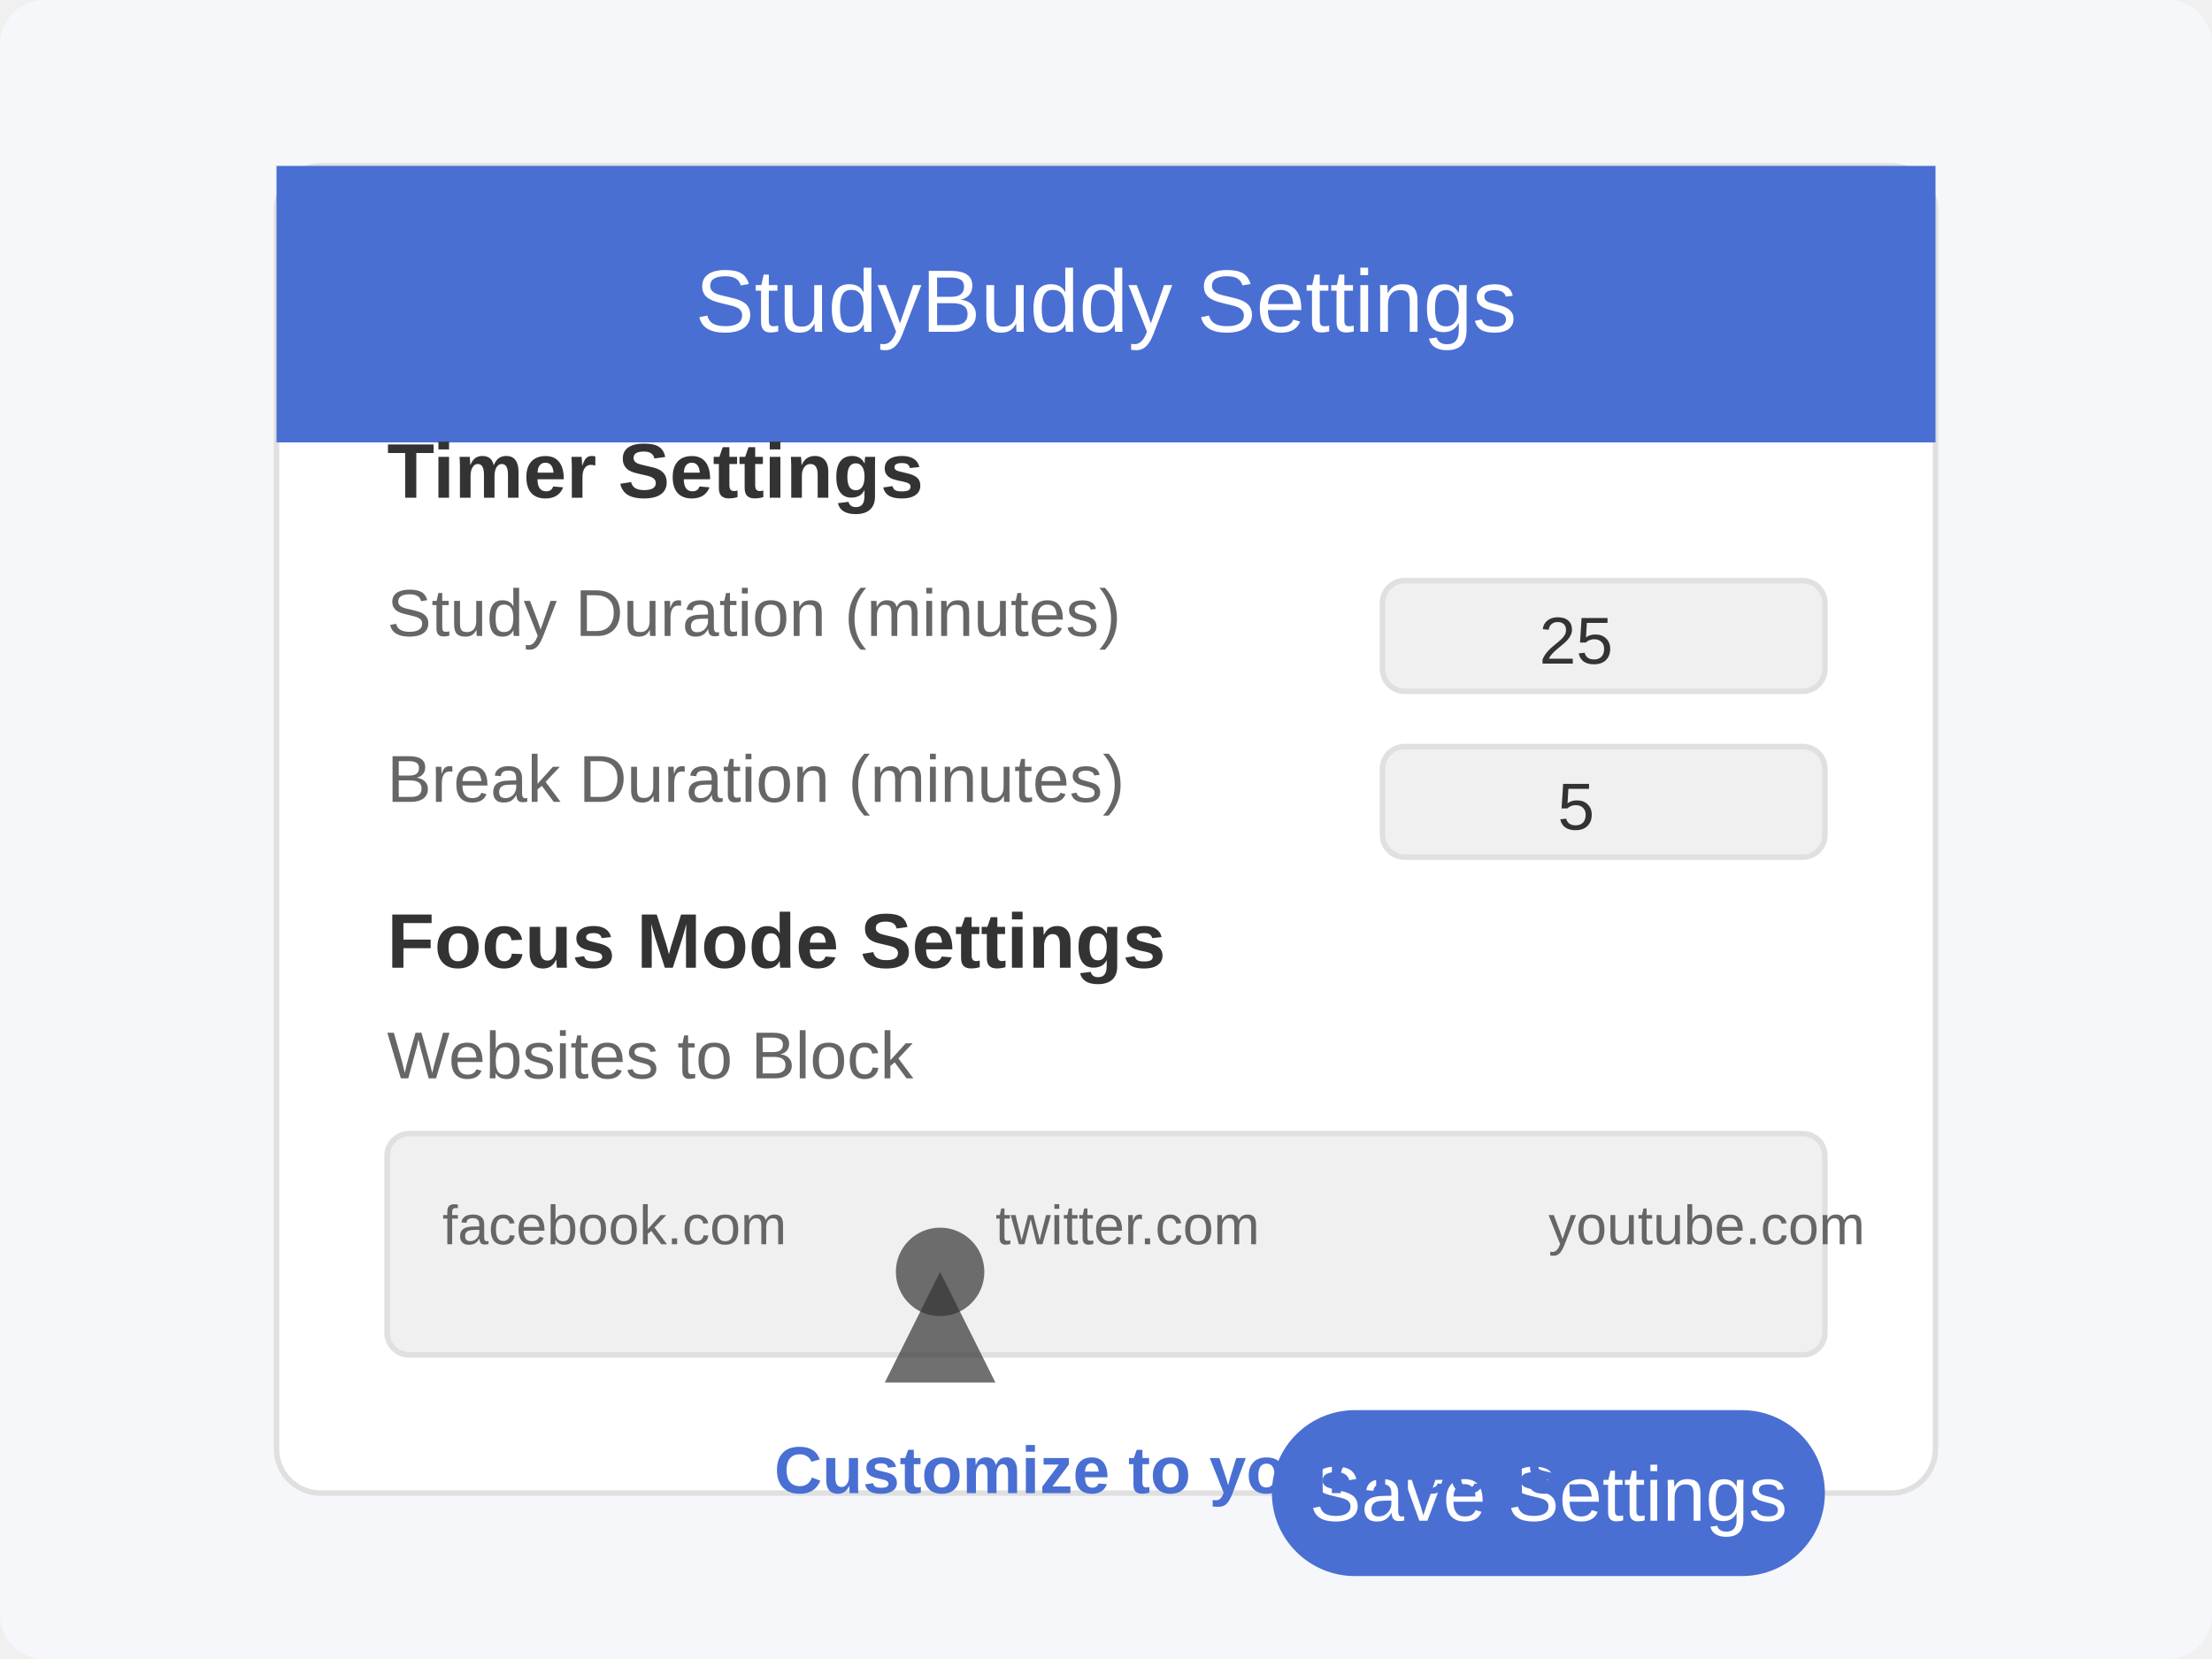
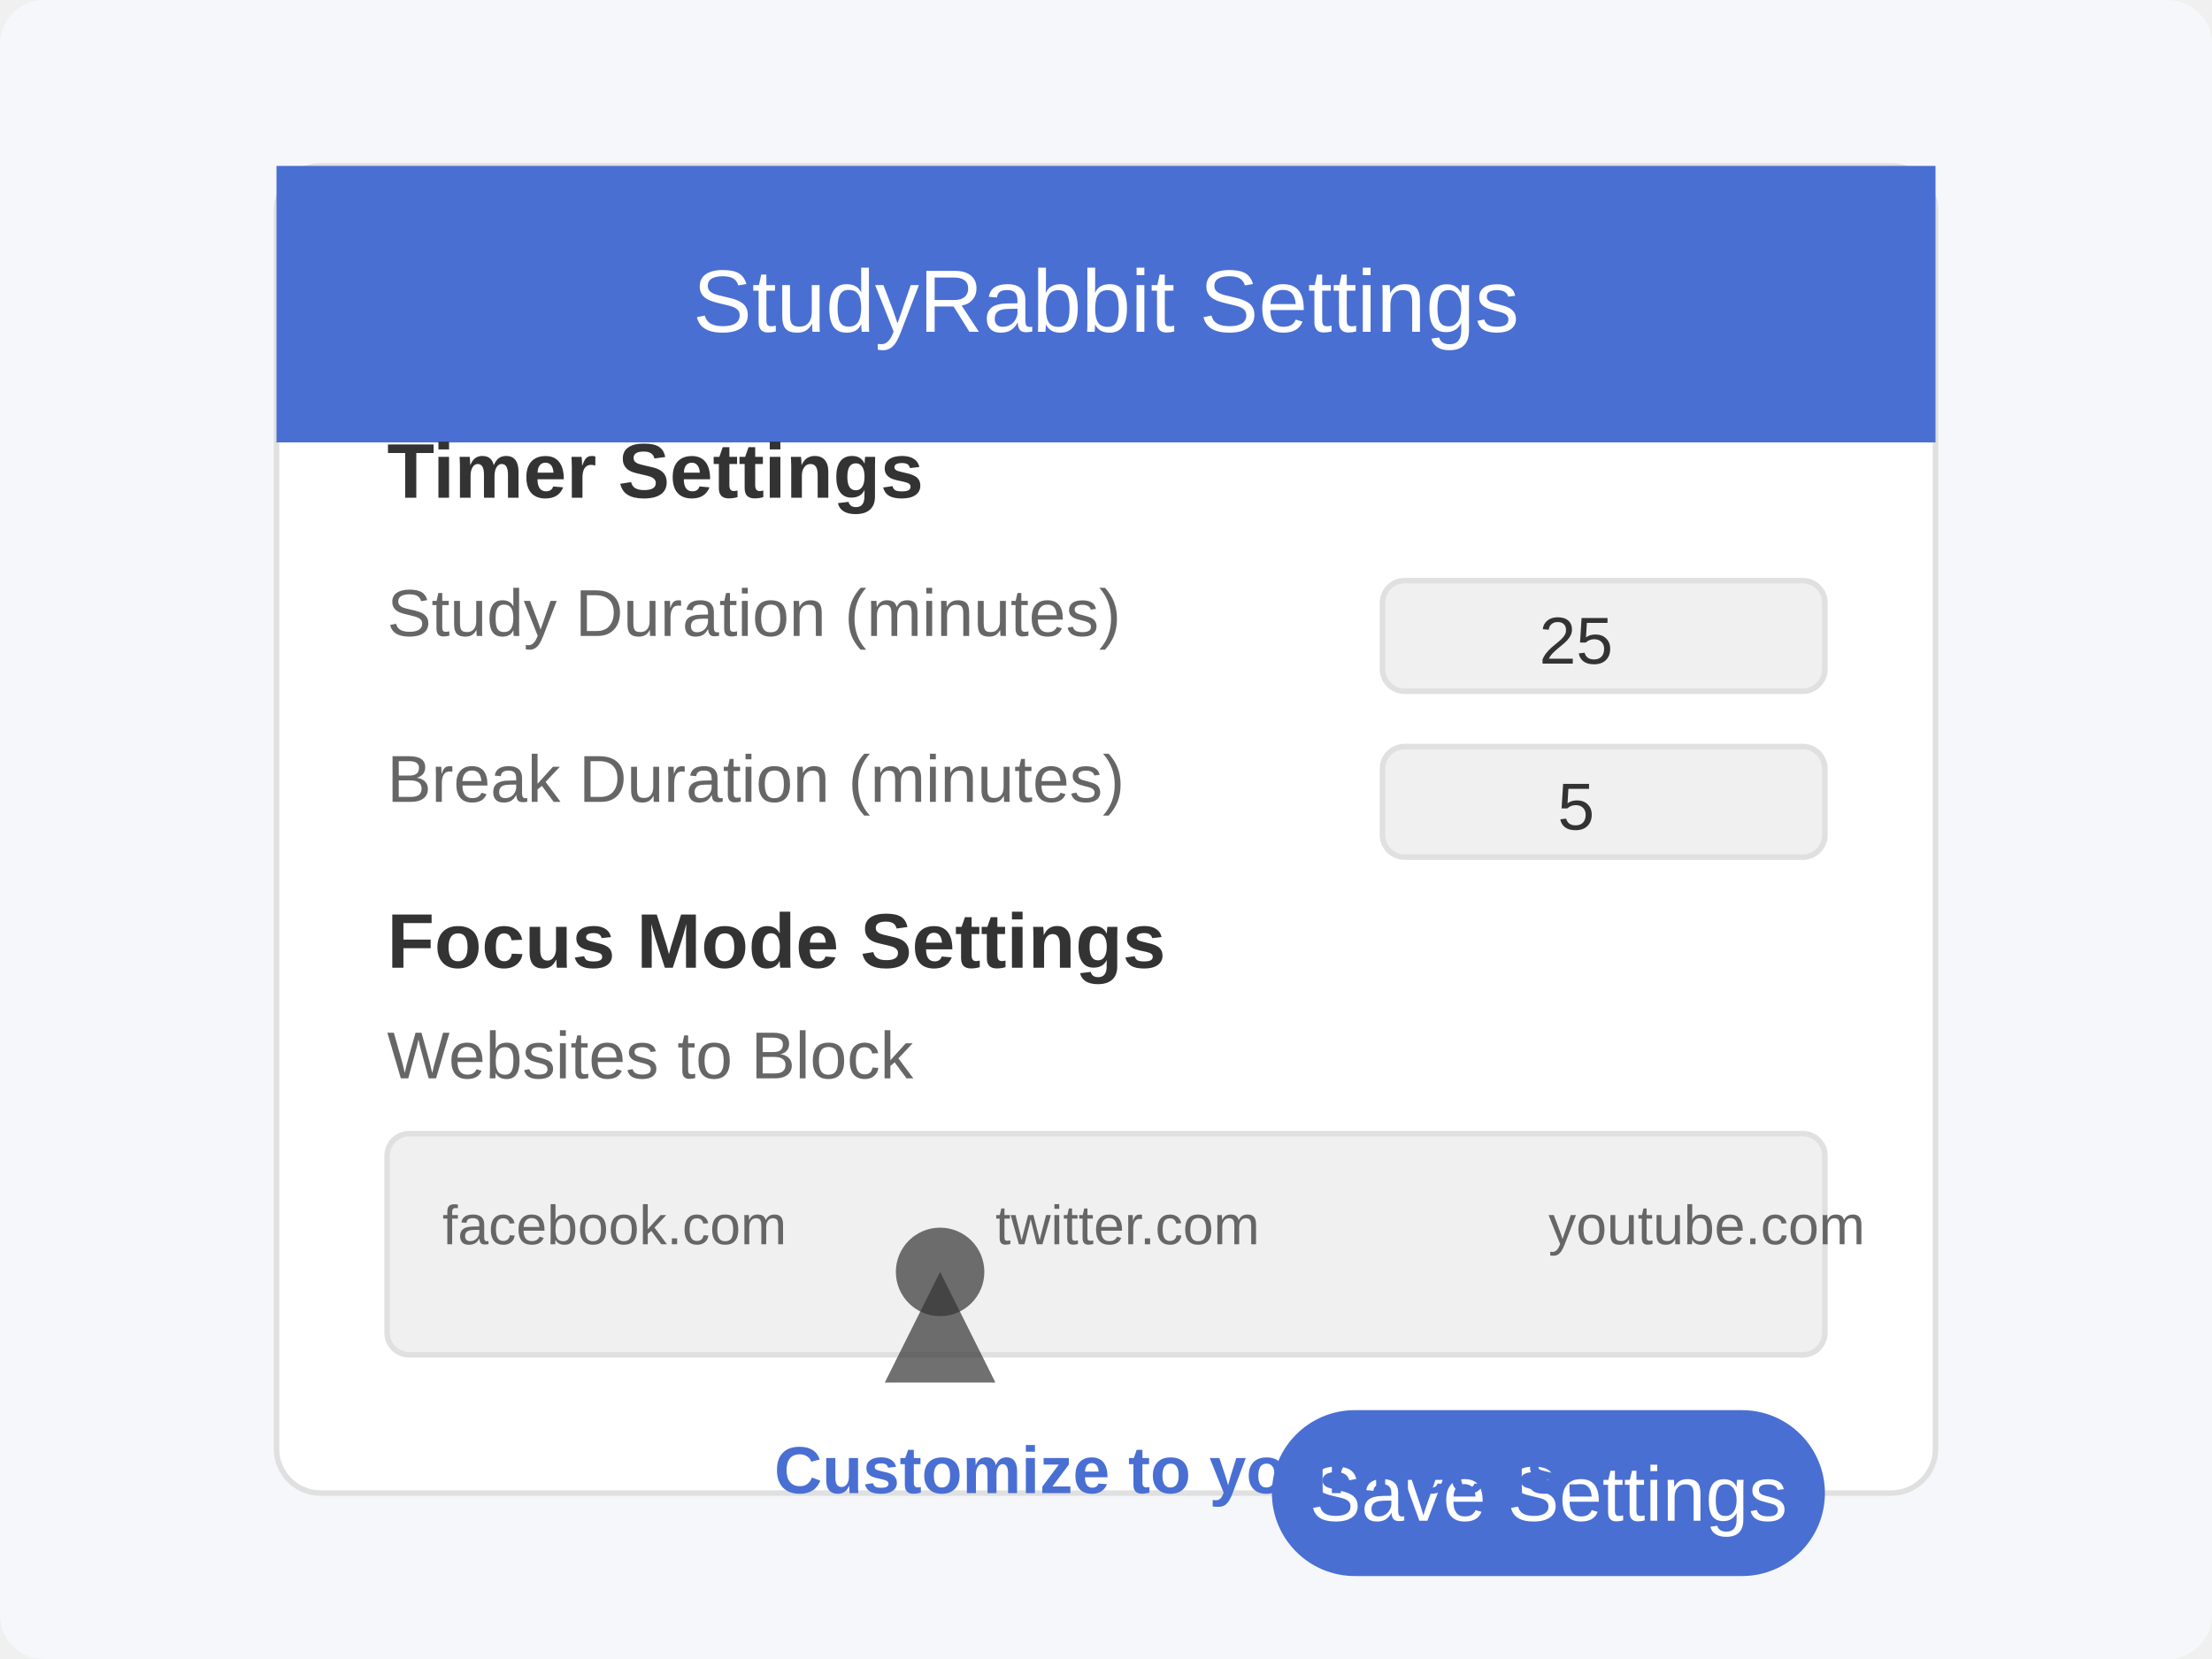
<svg xmlns="http://www.w3.org/2000/svg" width="400" height="300">
  <rect x="0" y="0" width="400" height="300" rx="8" fill="#f5f7fa" />
  <rect x="50" y="30" width="300" height="240" rx="8" fill="white" stroke="#e0e0e0" stroke-width="1" />
  <rect x="50" y="30" width="300" height="50" rx="8 8 0 0" fill="#4a6fd3" />
-   <text x="200" y="60" font-family="Arial" font-size="16" fill="white" text-anchor="middle">StudyBuddy Settings</text>
+   <text x="200" y="60" font-family="Arial" font-size="16" fill="white" text-anchor="middle">StudyRabbit Settings</text>
  <text x="70" y="90" font-family="Arial" font-size="14" font-weight="bold" fill="#333">Timer Settings</text>
  <text x="70" y="115" font-family="Arial" font-size="12" fill="#666">Study Duration (minutes)</text>
  <rect x="250" y="105" width="80" height="20" rx="4" fill="#f0f0f0" stroke="#e0e0e0" stroke-width="1" />
  <text x="285" y="120" font-family="Arial" font-size="12" fill="#333" text-anchor="middle">25</text>
  <text x="70" y="145" font-family="Arial" font-size="12" fill="#666">Break Duration (minutes)</text>
  <rect x="250" y="135" width="80" height="20" rx="4" fill="#f0f0f0" stroke="#e0e0e0" stroke-width="1" />
  <text x="285" y="150" font-family="Arial" font-size="12" fill="#333" text-anchor="middle">5</text>
  <text x="70" y="175" font-family="Arial" font-size="14" font-weight="bold" fill="#333">Focus Mode Settings</text>
  <text x="70" y="195" font-family="Arial" font-size="12" fill="#666">Websites to Block</text>
  <rect x="70" y="205" width="260" height="40" rx="4" fill="#f0f0f0" stroke="#e0e0e0" stroke-width="1" />
  <text x="80" y="225" font-family="Arial" font-size="10" fill="#666">facebook.com</text>
  <text x="180" y="225" font-family="Arial" font-size="10" fill="#666">twitter.com</text>
  <text x="280" y="225" font-family="Arial" font-size="10" fill="#666">youtube.com</text>
  <rect x="230" y="255" width="100" height="30" rx="15" fill="#4a6fd3" />
  <text x="280" y="275" font-family="Arial" font-size="14" fill="white" text-anchor="middle">Save Settings</text>
  <polygon points="170,230 160,250 180,250" fill="#333" opacity="0.7" />
  <circle cx="170" cy="230" r="8" fill="#333" opacity="0.7" />
  <text x="140" y="270" font-family="Arial" font-size="12" fill="#4a6fd3" font-weight="bold">Customize to your needs!</text>
</svg>
